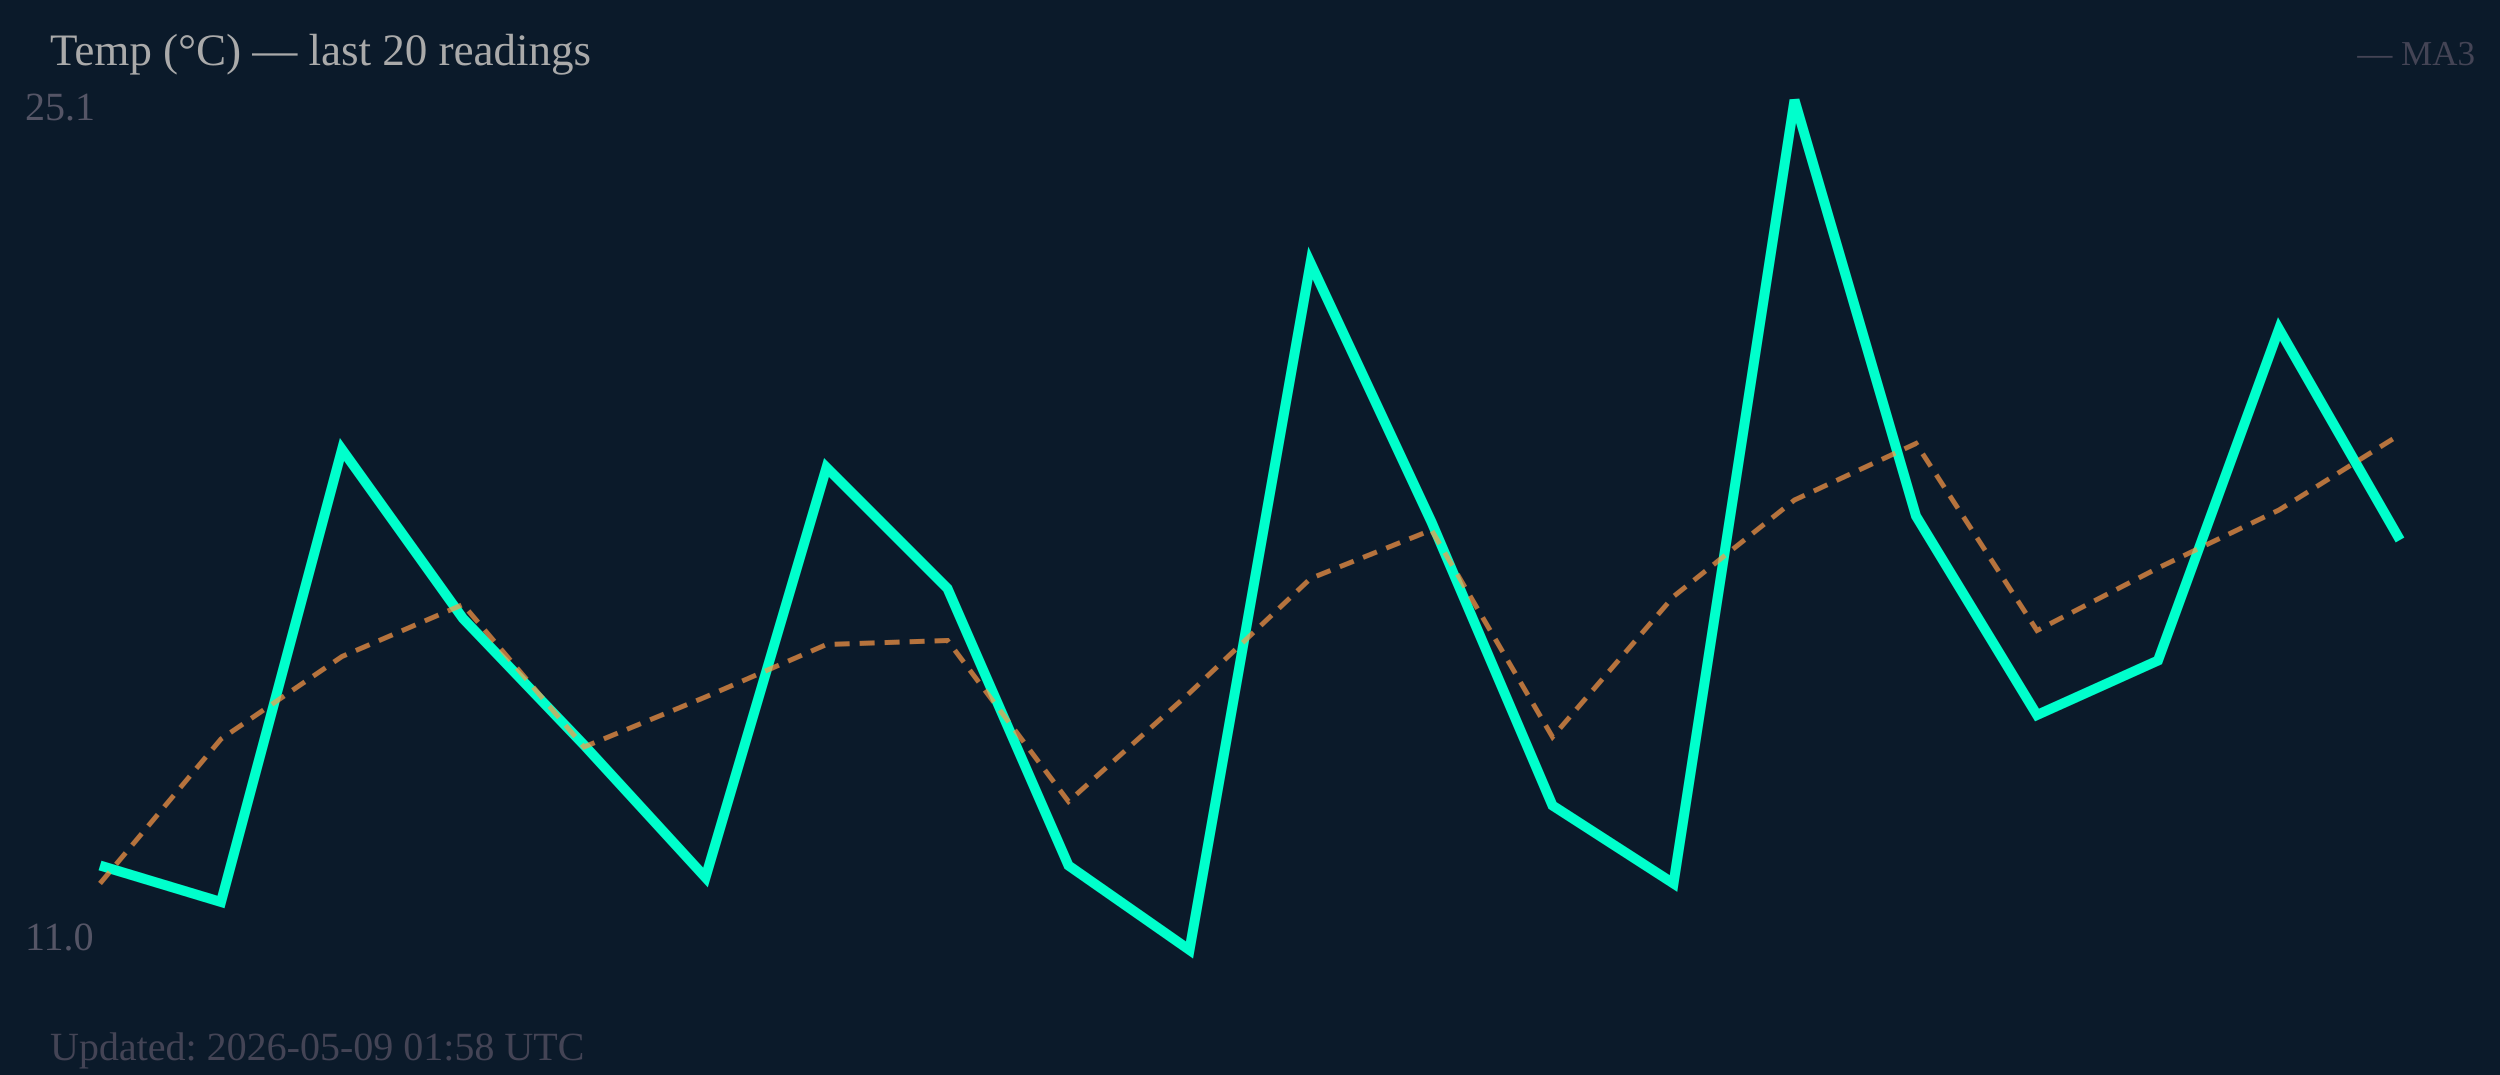
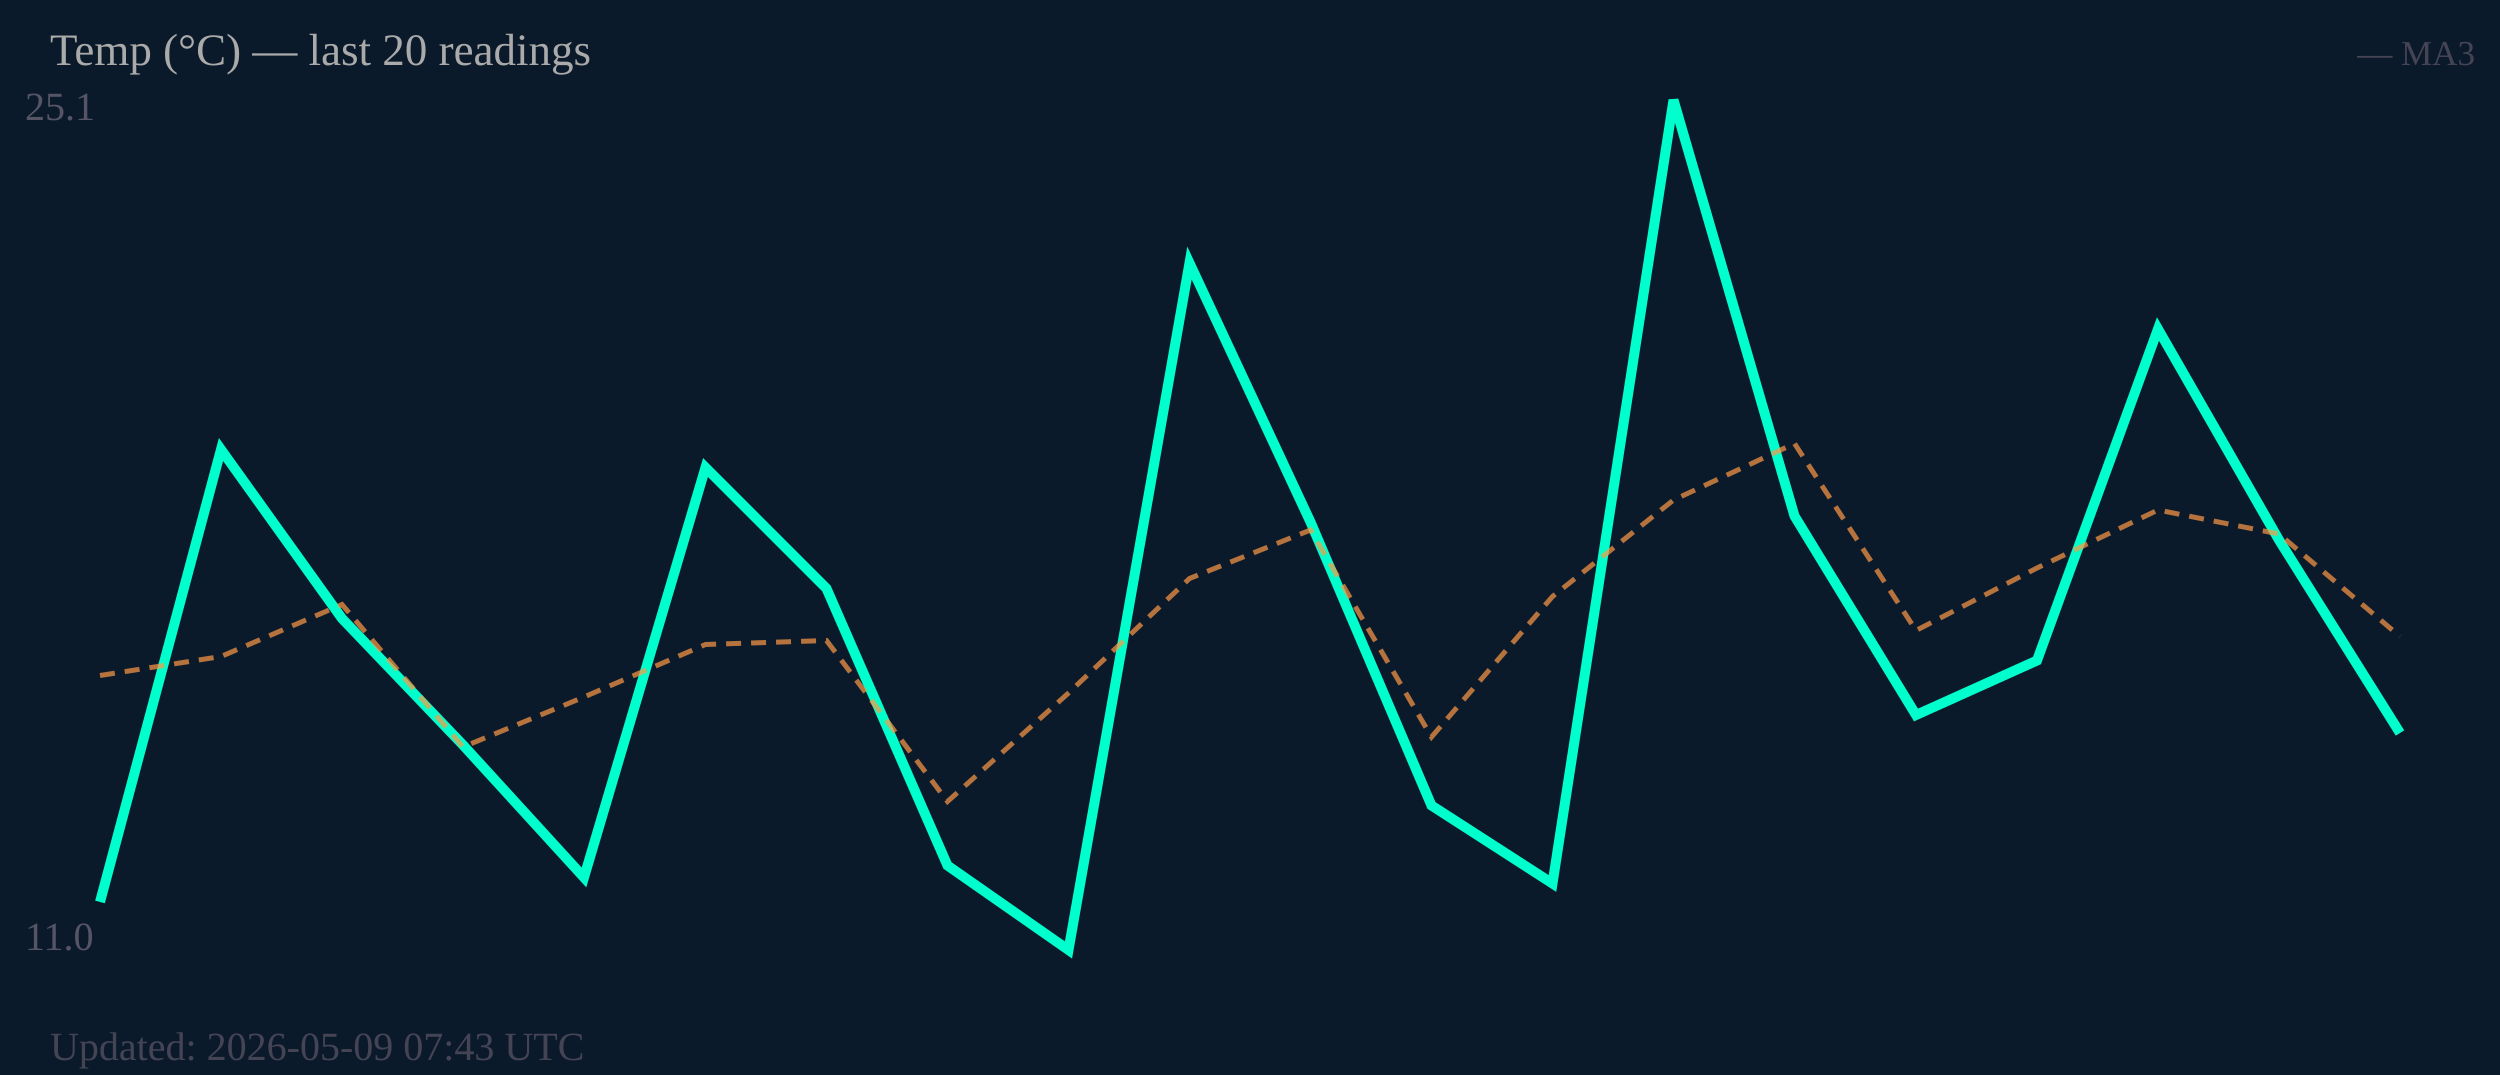
<svg xmlns="http://www.w3.org/2000/svg" width="500" height="215" viewBox="0 0 500 215">
  <rect width="500" height="215" fill="#0b1a2a" />
  <text x="5" y="24" font-size="8" fill="#556">25.1</text>
  <text x="5" y="190" font-size="8" fill="#556">11.0</text>
-   <polyline fill="none" stroke="#00ffcc" stroke-width="2" points="20.0,173.1 44.2,180.4 68.4,89.9 92.6,123.7 116.8,149.0 141.1,175.5 165.3,93.5 189.5,117.7 213.7,173.1 237.9,190.0 262.1,52.6 286.3,104.4 310.5,161.1 334.7,176.7 358.9,20.0 383.2,103.2 407.4,143.0 431.6,132.1 455.8,65.8 480.0,108.0" />
-   <polyline fill="none" stroke="#ff9944" stroke-width="1" stroke-dasharray="3,2" opacity="0.7" points="20.0,176.7 44.2,147.8 68.4,131.3 92.6,120.9 116.8,149.4 141.1,139.4 165.3,128.9 189.5,128.1 213.7,160.3 237.9,138.6 262.1,115.7 286.3,106.0 310.5,147.4 334.7,119.3 358.9,100.0 383.2,88.7 407.4,126.1 431.6,113.6 455.8,102.0 480.0,86.9" />
+   <polyline fill="none" stroke="#00ffcc" stroke-width="2" points="20.0,180.4 44.2,89.9 68.4,123.7 92.6,149.0 116.8,175.5 141.1,93.5 165.3,117.7 189.5,173.1 213.7,190.0 237.9,52.6 262.1,104.4 286.3,161.1 310.5,176.7 334.7,20.0 358.9,103.2 383.2,143.0 407.4,132.1 431.6,65.8 455.8,108.0 480.0,146.6" />
+   <polyline fill="none" stroke="#ff9944" stroke-width="1" stroke-dasharray="3,2" opacity="0.7" points="20.0,135.1 44.2,131.3 68.4,120.9 92.6,149.4 116.8,139.4 141.1,128.9 165.3,128.1 189.5,160.3 213.7,138.6 237.9,115.7 262.1,106.0 286.3,147.4 310.5,119.3 334.7,100.0 358.9,88.7 383.2,126.1 407.4,113.6 431.6,102.0 455.8,106.8 480.0,127.3" />
  <text x="10" y="13" font-size="9" fill="#aaa">Temp (°C) — last 20 readings</text>
  <text x="495" y="13" font-size="7" fill="#445" text-anchor="end">— MA3</text>
-   <text x="10" y="212" font-size="8" fill="#445">Updated: 2026-05-09 01:58 UTC</text>
+   <text x="10" y="212" font-size="8" fill="#445">Updated: 2026-05-09 07:43 UTC</text>
</svg>
